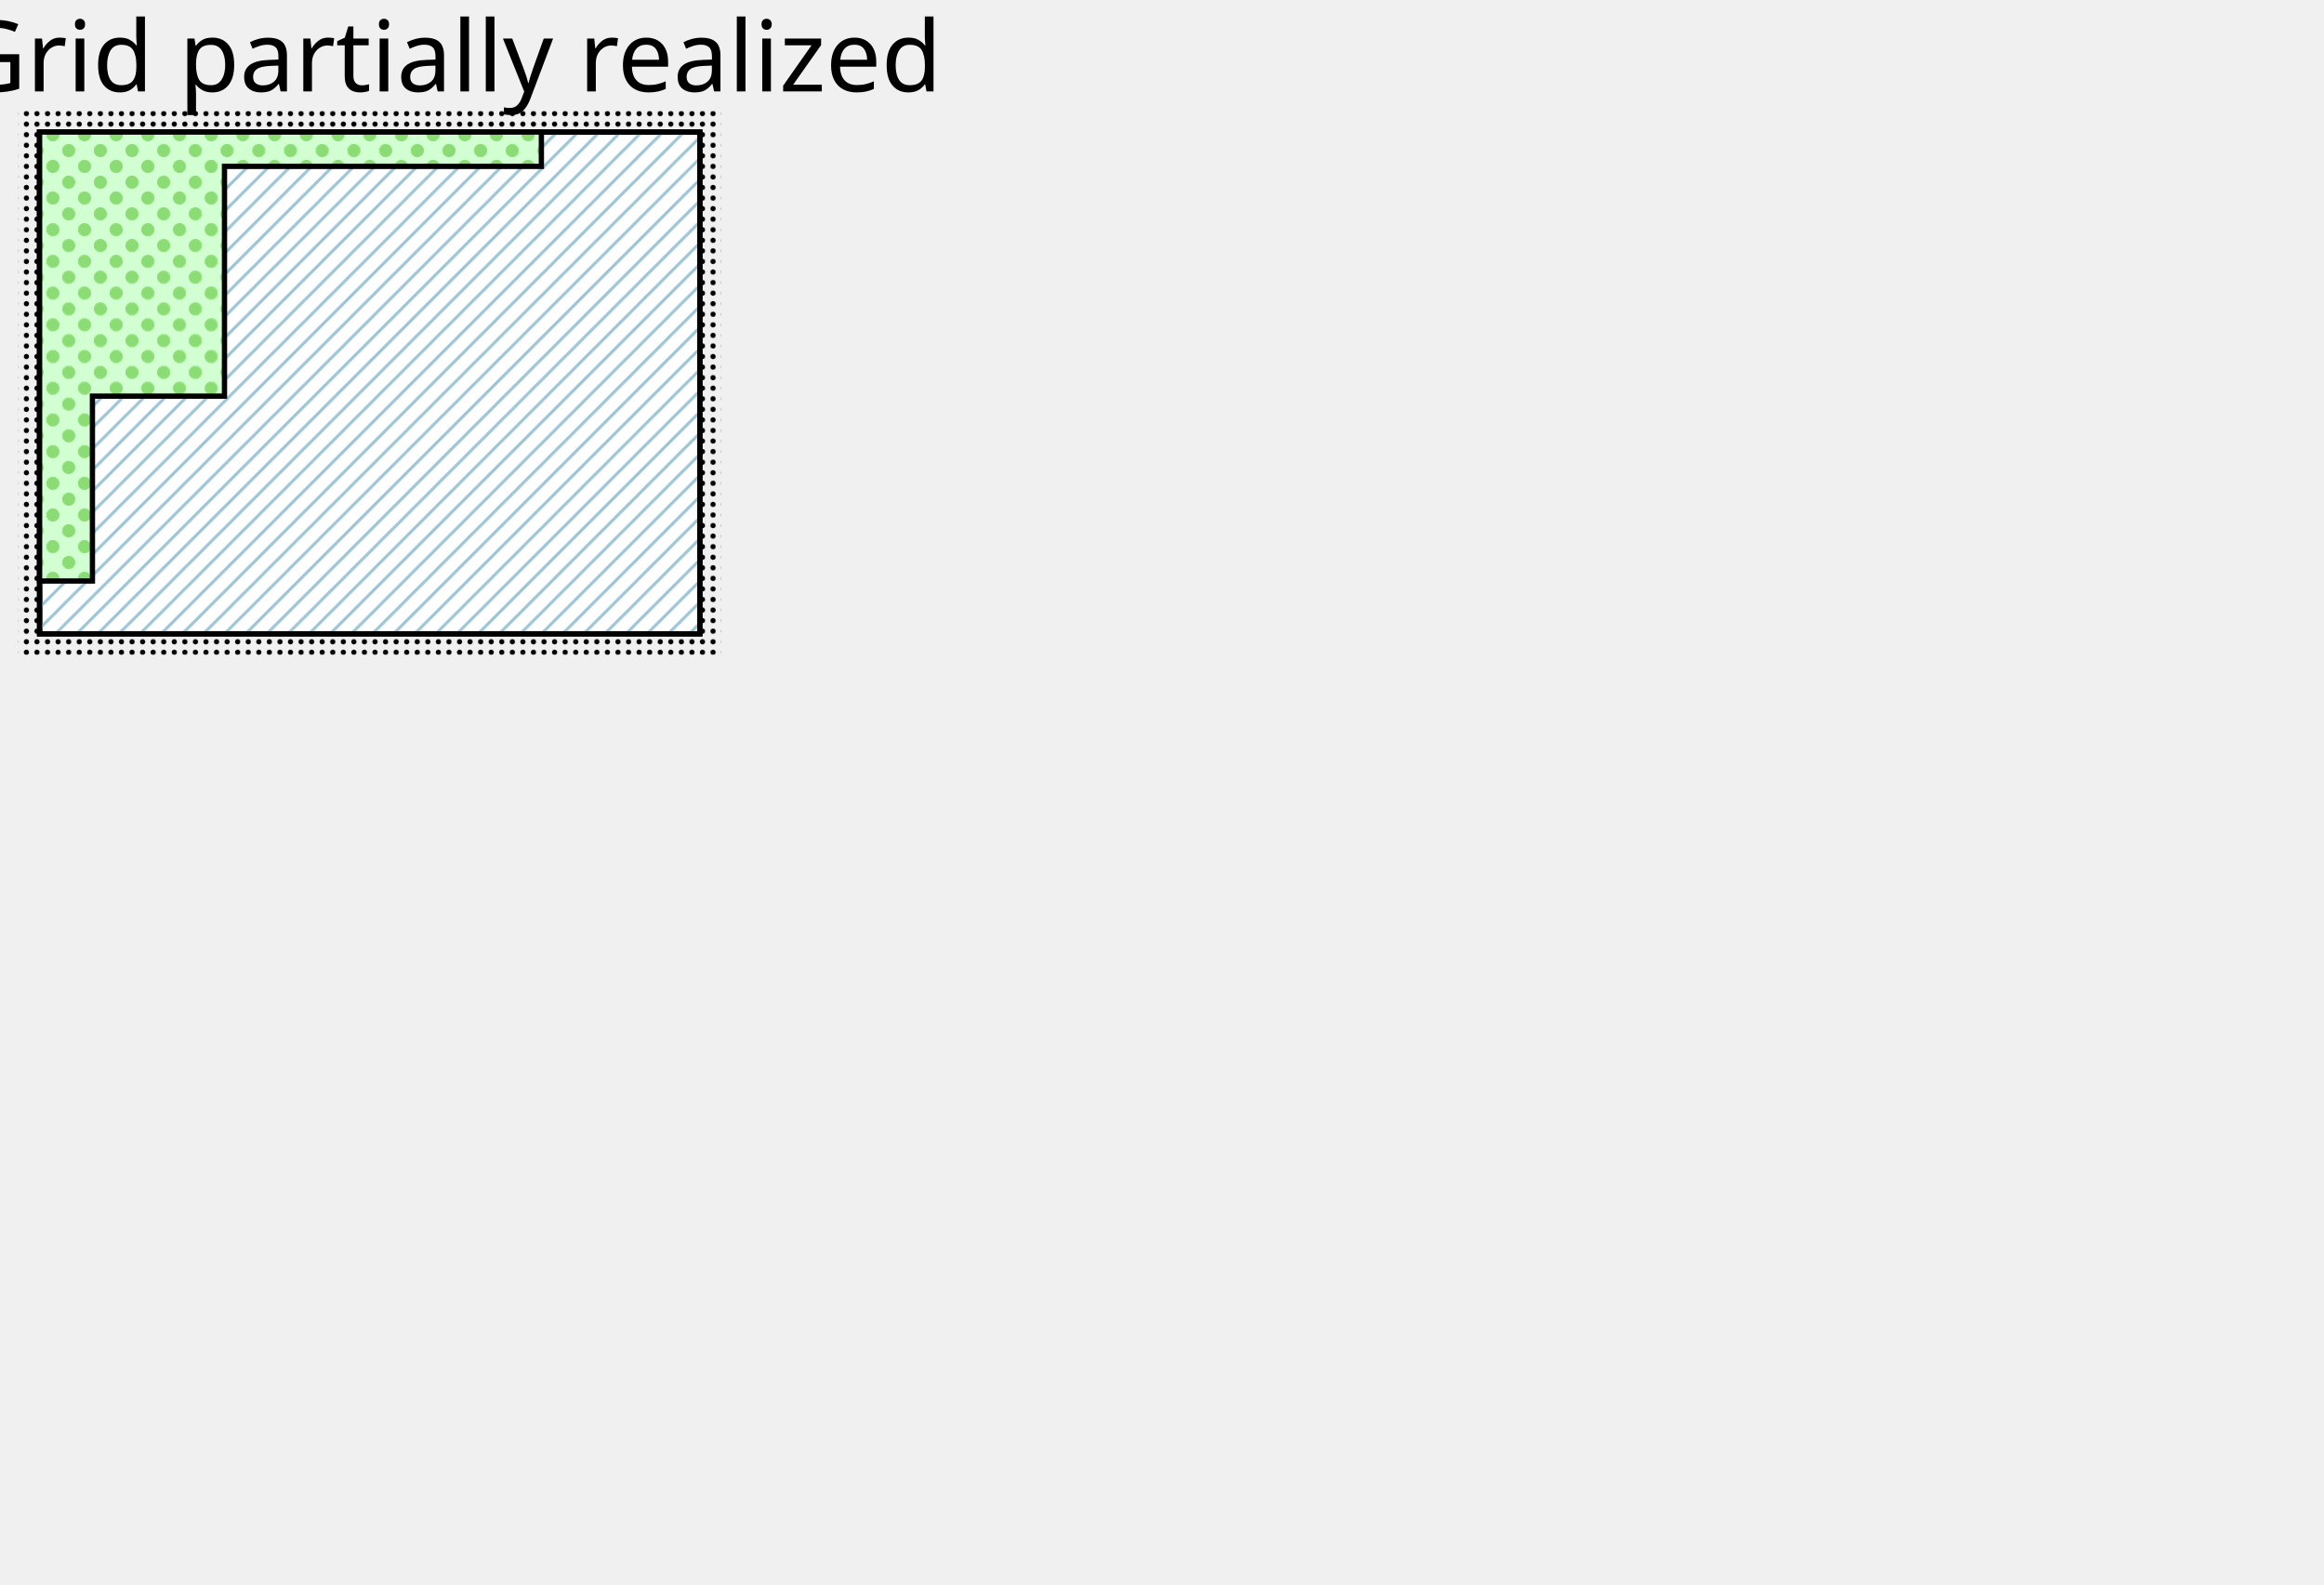
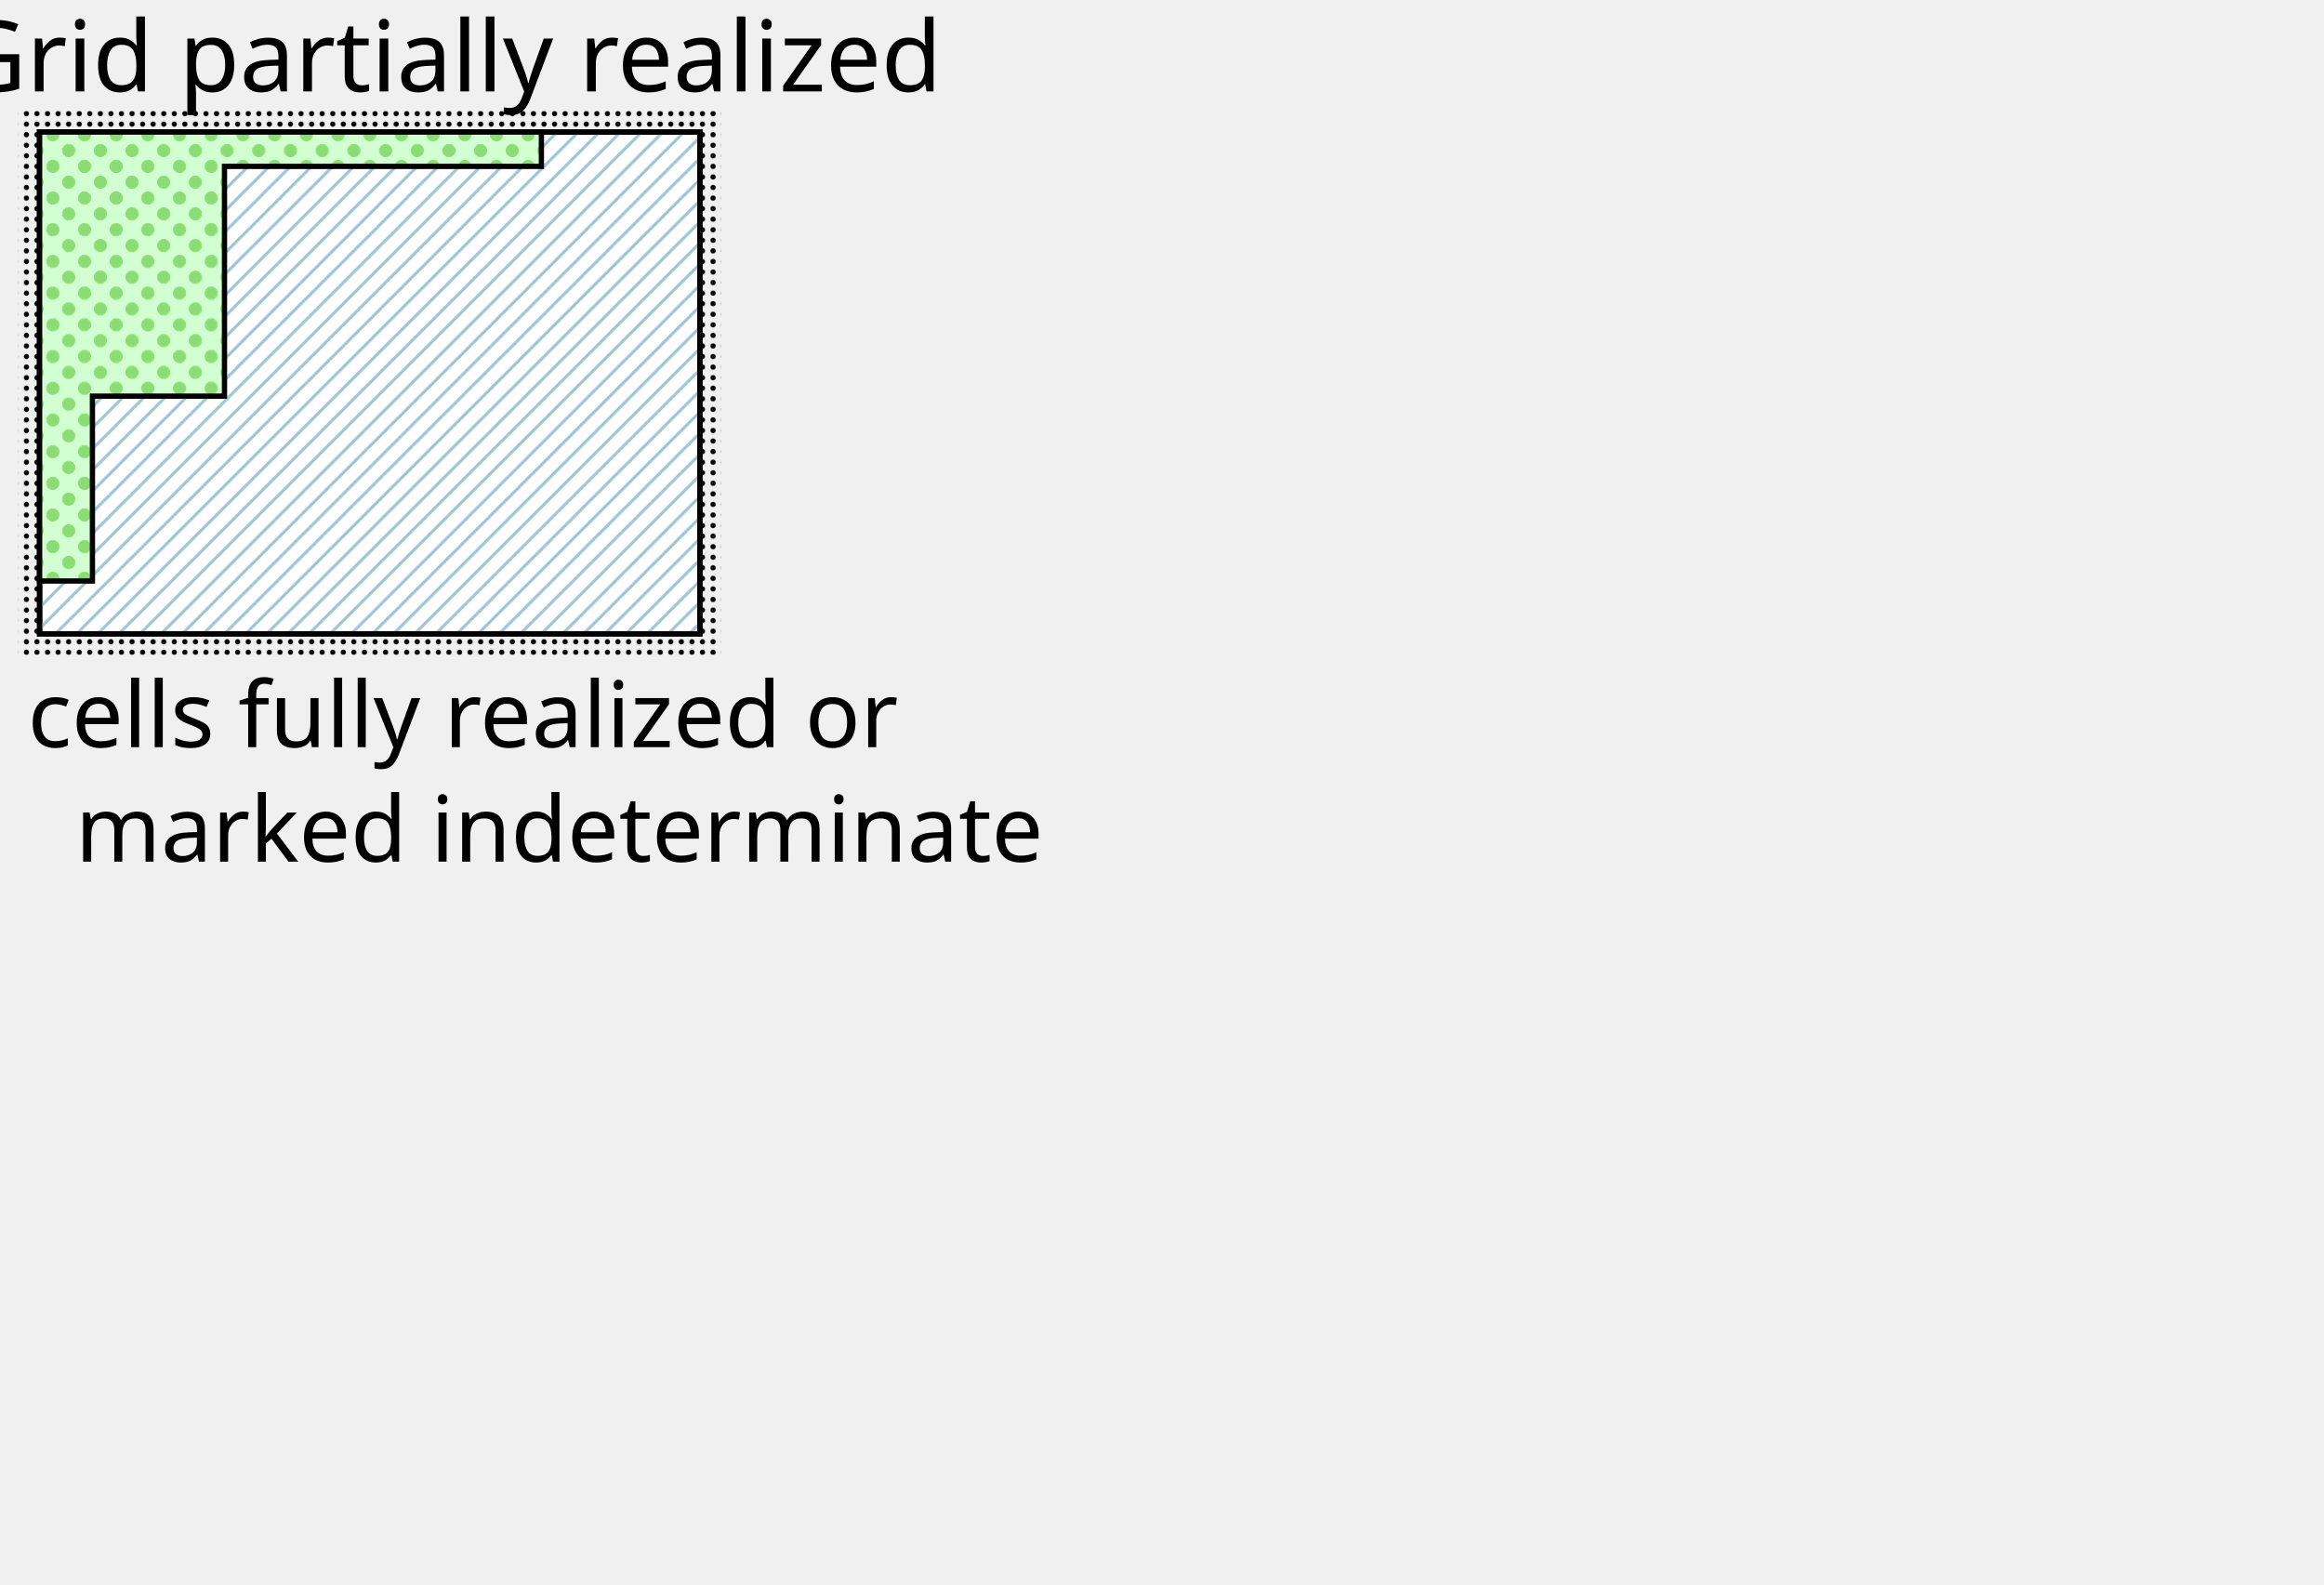
<svg xmlns="http://www.w3.org/2000/svg" xmlns:xlink="http://www.w3.org/1999/xlink" version="1.1" width="880" height="600" style="overflow: hidden; display: block;" id="svg4289">
  <defs id="defs4204">
    <pattern xlink:href="#pattern-cannonball" id="pattern4596" patternTransform="translate(110,135)" />
    <pattern xlink:href="#pattern-Rdiag" id="pattern4592" patternTransform="translate(140,145)" />
    <pattern xlink:href="#pattern-cgrid" id="pattern4588" patternTransform="translate(140,145)" />
    <pattern id="pattern-xannonball_" patternUnits="userSpaceOnUse" width="12" height="12">
      <circle cx="0" cy="6" r="2" style="stroke: var(--pattern-channel-1, currentcolor)" fill="none" id="circle3896" />
      <circle cx="12" cy="6" r="2" style="stroke: var(--pattern-channel-1, currentcolor)" fill="none" id="circle3898" />
      <circle cx="6" cy="0" r="2" style="stroke: var(--pattern-channel-1, currentcolor)" fill="none" id="circle3900" />
      <circle cx="6" cy="12" r="2" style="stroke: var(--pattern-channel-1, currentcolor)" fill="none" id="circle3902" />
    </pattern>
    <pattern id="pattern-cannonball" patternUnits="userSpaceOnUse" width="12" height="12">
      <circle cx="0" cy="6" r="2" style="stroke: var(--pattern-channel-1, rgb(139,220,116))" fill="rgb(139,220,116)" id="circle3905" />
      <circle cx="12" cy="6" r="2" style="stroke: var(--pattern-channel-1, rgb(139,220,116))" fill="rgb(139,220,116)" id="circle3907" />
      <circle cx="6" cy="0" r="2" style="stroke: var(--pattern-channel-1, rgb(139,220,116))" fill="rgb(139,220,116)" id="circle3909" />
      <circle cx="6" cy="12" r="2" style="stroke: var(--pattern-channel-1, rgb(139,220,116))" fill="rgb(139,220,116)" id="circle3911" />
    </pattern>
    <pattern id="pattern-cannonball-big" patternUnits="userSpaceOnUse" width="18" height="18">
      <circle cx="0" cy="9" r="3" style="stroke: var(--pattern-channel-1, rgb(139,220,116))" fill="rgb(139,220,116)" id="circle3914" />
      <circle cx="18" cy="9" r="3" style="stroke: var(--pattern-channel-1, rgb(139,220,116))" fill="rgb(139,220,116)" id="circle3916" />
      <circle cx="9" cy="0" r="3" style="stroke: var(--pattern-channel-1, rgb(139,220,116))" fill="rgb(139,220,116)" id="circle3918" />
      <circle cx="9" cy="18" r="3" style="stroke: var(--pattern-channel-1, rgb(139,220,116))" fill="rgb(139,220,116)" id="circle3920" />
    </pattern>
    <pattern id="pattern-cannonball-huge" patternUnits="userSpaceOnUse" width="24" height="24">
      <circle cx="0" cy="12" r="4" style="stroke: var(--pattern-channel-1, rgb(139,220,116))" fill="rgb(139,220,116)" id="circle3923" />
      <circle cx="24" cy="12" r="4" style="stroke: var(--pattern-channel-1, rgb(139,220,116))" fill="rgb(139,220,116)" id="circle3925" />
      <circle cx="12" cy="0" r="4" style="stroke: var(--pattern-channel-1, rgb(139,220,116))" fill="rgb(139,220,116)" id="circle3927" />
      <circle cx="12" cy="24" r="4" style="stroke: var(--pattern-channel-1, rgb(139,220,116))" fill="rgb(139,220,116)" id="circle3929" />
    </pattern>
    <pattern id="pattern-cannonball_bak" patternUnits="userSpaceOnUse" width="12" height="12">
      <circle cx="0" cy="6" r="2" style="stroke: var(--pattern-channel-1, rgb(139,177,116))" fill="rgb(139,177,116)" id="circle3932" />
      <circle cx="12" cy="6" r="2" style="stroke: var(--pattern-channel-1, rgb(139,177,116))" fill="rgb(139,177,116)" id="circle3934" />
      <circle cx="6" cy="0" r="2" style="stroke: var(--pattern-channel-1, rgb(139,177,116))" fill="rgb(139,177,116)" id="circle3936" />
      <circle cx="6" cy="12" r="2" style="stroke: var(--pattern-channel-1, rgb(139,177,116))" fill="rgb(139,177,116)" id="circle3938" />
    </pattern>
    <pattern id="pattern-cannonball-lg" patternUnits="userSpaceOnUse" width="12" height="12">
      <circle cx="0" cy="6" r="2" style="stroke: var(--pattern-channel-1, rgb(167,196,151))" fill="rgb(167,196,151)" id="circle3941" />
      <circle cx="12" cy="6" r="2" style="stroke: var(--pattern-channel-1, rgb(167,196,151))" fill="rgb(167,196,151)" id="circle3943" />
      <circle cx="6" cy="0" r="2" style="stroke: var(--pattern-channel-1, rgb(167,196,151))" fill="rgb(167,196,151)" id="circle3945" />
      <circle cx="6" cy="12" r="2" style="stroke: var(--pattern-channel-1, rgb(167,196,151))" fill="rgb(167,196,151)" id="circle3947" />
    </pattern>
    <pattern id="pattern-sgrid" patternUnits="userSpaceOnUse" width="4" height="4">
      <rect width="2" height="2" x="0" y="0" fill="currentcolor" style="fill: var(--pattern-channel-1, currentcolor)" id="rect3950" />
    </pattern>
    <pattern id="pattern-Rdiag_base" patternUnits="userSpaceOnUse" width="8" height="8">
      <path d="M-1,1 l4,-4 M0,8 l8,-8 M6,10 l4,-4" stroke="currentcolor" style="stroke: var(--pattern-channel-1, currentcolor)" id="path3953" />
    </pattern>
    <pattern id="pattern-Rdiag" patternUnits="userSpaceOnUse" width="8" height="8">
      <path d="M-1,1 l4,-4 M0,8 l8,-8 M6,10 l4,-4" stroke="rgb(155,195,212)" style="stroke: var(--pattern-channel-1, rgb(155,195,212))" stroke-width="1.125" id="path3956" />
    </pattern>
    <pattern id="pattern-Rdiag-big" patternUnits="userSpaceOnUse" width="12" height="12">
      <path d="M-1.5,1.5 l6,-6 M0,12 l12,-12 M9,15 l6,-6" stroke="rgb(155,195,212)" style="stroke: var(--pattern-channel-1, rgb(155,195,212))" stroke-width="1.75" id="path3959" />
    </pattern>
    <pattern id="pattern-cgrid" patternUnits="userSpaceOnUse" width="4" height="4">
      <circle cx="2" cy="2" r="1" fill="currentcolor" style="fill: var(--pattern-channel-1, currentcolor)" id="circle3962" />
    </pattern>
    <pattern id="pattern-cgrid-big" patternUnits="userSpaceOnUse" width="6" height="6">
      <circle cx="3" cy="3" r="1.5" fill="currentcolor" style="fill: var(--pattern-channel-1, currentcolor)" id="circle3965" />
    </pattern>
    <pattern id="pattern-vwave" patternUnits="userSpaceOnUse" width="6" height="6">
      <path d="M5,-1 l2,2 M5,7 l2,-2" style="stroke: var(--pattern-channel-1, currentcolor)" fill="none" id="path3968" />
      <polyline points="0,0 3,3 0,6" style="stroke: var(--pattern-channel-1, currentcolor)" fill="none" id="polyline3970" />
    </pattern>
    <pattern id="xxxpattern-ldiag_base" patternUnits="userSpaceOnUse" width="6" height="6">
      <path d="M7,1 l-2,-2 M0,0 l6,6 M1,7 l-2,-2" stroke="currentcolor" style="stroke: var(--pattern-channel-1, currentcolor)" id="path3973" />
    </pattern>
    <pattern id="pattern-ldiag" patternUnits="userSpaceOnUse" width="6" height="6">
      <path d="M7,1 l-2,-2 M0,0 l6,6 M1,7 l-2,-2" stroke="rgb(164,216,224)" style="stroke: var(--pattern-channel-1, rgb(164,216,224))" id="path3976" />
    </pattern>
    <pattern id="pattern-ldiag-big" patternUnits="userSpaceOnUse" width="9" height="9">
      <path d="M10.5,1.5 l-3,-3 M0,0 l9,9 M1.5,10.5 l-3,-3" stroke="rgb(164,216,224)" style="stroke: var(--pattern-channel-1, rgb(164,216,224))" stroke-width="1.7" id="path3979" />
    </pattern>
    <pattern id="pattern-1" patternUnits="userSpaceOnUse" width="4" height="4">
      <path d="M-1,1 l2,-2 M0,4 l4,-4 M3,5 l2,-2" stroke="currentcolor" style="stroke: var(--pattern-channel-1, currentcolor)" id="path3982" />
    </pattern>
    <pattern id="pattern-10" patternUnits="userSpaceOnUse" width="4" height="4">
      <path d="M2,0 l0,4 M0,2 l4,0" stroke="currentcolor" style="stroke: var(--pattern-channel-1, currentcolor)" id="path3985" />
    </pattern>
    <pattern id="pattern-11" patternUnits="userSpaceOnUse" width="6" height="6">
      <path d="M3,0 l0,6 M0,3 l6,0" stroke="currentcolor" style="stroke: var(--pattern-channel-1, currentcolor)" id="path3988" />
    </pattern>
    <pattern id="pattern-12" patternUnits="userSpaceOnUse" width="8" height="8">
      <path d="M4,0 l0,8 M0,4 l8,0" stroke="currentcolor" style="stroke: var(--pattern-channel-1, currentcolor)" id="path3991" />
    </pattern>
    <pattern id="pattern-13" patternUnits="userSpaceOnUse" width="12" height="12">
      <path d="M6,0 l0,12 M0,6 l12,0" stroke="currentcolor" style="stroke: var(--pattern-channel-1, currentcolor)" id="path3994" />
    </pattern>
    <pattern id="pattern-14" patternUnits="userSpaceOnUse" width="6" height="6">
      <path d="M-1,5 l2,2 M5,7 l2,-2" style="stroke: var(--pattern-channel-1, currentcolor)" fill="none" id="path3997" />
      <polyline points="0,0 3,3 6,0" style="stroke: var(--pattern-channel-1, currentcolor)" fill="none" id="polyline3999" />
    </pattern>
    <pattern id="pattern-15" patternUnits="userSpaceOnUse" width="8" height="8">
      <path d="M-1,7 l2,2 M7,9 l2,-2" style="stroke: var(--pattern-channel-1, currentcolor)" fill="none" id="path4002" />
      <polyline points="0,0 4,4 8,0" style="stroke: var(--pattern-channel-1, currentcolor)" fill="none" id="polyline4004" />
    </pattern>
    <pattern id="pattern-16" patternUnits="userSpaceOnUse" width="12" height="12">
      <path d="M-1,11 l2,2 M11,13 l2,-2" style="stroke: var(--pattern-channel-1, currentcolor)" fill="none" id="path4007" />
      <polyline points="0,0 6,6 12,0" style="stroke: var(--pattern-channel-1, currentcolor)" fill="none" id="polyline4009" />
    </pattern>
    <pattern id="pattern-17" patternUnits="userSpaceOnUse" width="8" height="8">
      <circle cx="4" cy="4" r="2" style="stroke: var(--pattern-channel-1, currentcolor)" fill="none" id="circle4012" />
    </pattern>
    <pattern id="pattern-18" patternUnits="userSpaceOnUse" width="12" height="12">
      <circle cx="6" cy="6" r="3" style="stroke: var(--pattern-channel-1, currentcolor)" fill="none" id="circle4015" />
    </pattern>
    <pattern id="pattern-19" patternUnits="userSpaceOnUse" width="16" height="16">
      <circle cx="8" cy="8" r="4" style="stroke: var(--pattern-channel-1, currentcolor)" fill="none" id="circle4018" />
    </pattern>
    <pattern id="pattern-2" patternUnits="userSpaceOnUse" width="4" height="4">
      <path d="M0,0 l4,4              M-1,3 l2,2              M3,-1 l2,2" stroke="currentcolor" style="stroke: var(--pattern-channel-1, currentcolor)" id="path4021" />
    </pattern>
    <pattern id="pattern-20" patternUnits="userSpaceOnUse" width="12" height="12">
      <circle cx="0" cy="6" r="2" style="stroke: var(--pattern-channel-1, currentcolor)" fill="none" id="circle4024" />
      <circle cx="12" cy="6" r="2" style="stroke: var(--pattern-channel-1, currentcolor)" fill="none" id="circle4026" />
      <circle cx="6" cy="0" r="2" style="stroke: var(--pattern-channel-1, currentcolor)" fill="none" id="circle4028" />
      <circle cx="6" cy="12" r="2" style="stroke: var(--pattern-channel-1, currentcolor)" fill="none" id="circle4030" />
    </pattern>
    <pattern id="pattern-21" patternUnits="userSpaceOnUse" width="16" height="16">
      <circle cx="0" cy="8" r="3" style="stroke: var(--pattern-channel-1, currentcolor)" fill="none" id="circle4033" />
      <circle cx="16" cy="8" r="3" style="stroke: var(--pattern-channel-1, currentcolor)" fill="none" id="circle4035" />
      <circle cx="8" cy="0" r="3" style="stroke: var(--pattern-channel-1, currentcolor)" fill="none" id="circle4037" />
      <circle cx="8" cy="16" r="3" style="stroke: var(--pattern-channel-1, currentcolor)" fill="none" id="circle4039" />
    </pattern>
    <pattern id="pattern-22" patternUnits="userSpaceOnUse" width="24" height="24">
      <circle cx="0" cy="12" r="4" style="stroke: var(--pattern-channel-1, currentcolor)" fill="none" id="circle4042" />
      <circle cx="24" cy="12" r="4" style="stroke: var(--pattern-channel-1, currentcolor)" fill="none" id="circle4044" />
      <circle cx="12" cy="0" r="4" style="stroke: var(--pattern-channel-1, currentcolor)" fill="none" id="circle4046" />
      <circle cx="12" cy="24" r="4" style="stroke: var(--pattern-channel-1, currentcolor)" fill="none" id="circle4048" />
    </pattern>
    <pattern id="pattern-23" patternUnits="userSpaceOnUse" width="4" height="4">
      <rect width="2" height="2" x="0" y="0" fill="currentcolor" style="fill: var(--pattern-channel-1, currentcolor)" id="rect4051" />
    </pattern>
    <pattern id="pattern-24" patternUnits="userSpaceOnUse" width="6" height="6">
      <rect width="2" height="2" x="0" y="0" fill="currentcolor" style="fill: var(--pattern-channel-1, currentcolor)" id="rect4054" />
    </pattern>
    <pattern id="pattern-25" patternUnits="userSpaceOnUse" width="8" height="8">
      <rect width="2" height="2" x="0" y="0" fill="currentcolor" style="fill: var(--pattern-channel-1, currentcolor)" id="rect4057" />
    </pattern>
    <pattern id="pattern-26" patternUnits="userSpaceOnUse" width="12" height="12">
      <rect width="2" height="2" x="0" y="0" fill="currentcolor" style="fill: var(--pattern-channel-1, currentcolor)" id="rect4060" />
    </pattern>
    <pattern id="pattern-27" patternUnits="userSpaceOnUse" width="6" height="6">
      <path d="M2,2 l2,0 l0,2 l-2,0 l0,-2 M0,0 l1,0 l0,1 l-1,0 l0,-1 M5,0 l1,0 l0,1 l-1,0 l0,-1 M0,5 l1,0 l0,1 l-1,0 l0,-1 M5,5 l1,0 l0,1 l-1,0 l0,-1" fill="currentcolor" style="fill: var(--pattern-channel-1, currentcolor)" id="path4063" />
    </pattern>
    <pattern id="pattern-28" patternUnits="userSpaceOnUse" width="8" height="8">
      <path d="M3,3 l2,0 l0,2 l-2,0 l0,-2 M0,0 l1,0 l0,1 l-1,0 l0,-1 M7,0 l1,0 l0,1 l-1,0 l0,-1 M0,7 l1,0 l0,1 l-1,0 l0,-1 M7,7 l1,0 l0,1 l-1,0 l0,-1" fill="hotpink" style="fill: var(--pattern-channel-1, currentcolor)" id="path4066" />
    </pattern>
    <pattern id="pattern-29" patternUnits="userSpaceOnUse" width="12" height="12">
      <path d="M5,5 l2,0 l0,2 l-2,0 l0,-2 M0,0 l1,0 l0,1 l-1,0 l0,-1 M11,0 l1,0 l0,1 l-1,0 l0,-1 M0,11 l1,0 l0,1 l-1,0 l0,-1 M11,11 l1,0 l0,1 l-1,0 l0,-1" fill="hotpink" style="fill: var(--pattern-channel-1, currentcolor)" id="path4069" />
    </pattern>
    <pattern id="pattern-3" patternUnits="userSpaceOnUse" width="8" height="8">
      <path d="M-1,1 l4,-4 M0,8 l8,-8 M6,10 l4,-4" stroke="currentcolor" style="stroke: var(--pattern-channel-1, currentcolor)" id="path4072" />
    </pattern>
    <pattern id="pattern-30" patternUnits="userSpaceOnUse" width="16" height="16">
      <path d="M7,7 l2,0 l0,2 l-2,0 l0,-2 M0,0 l1,0 l0,1 l-1,0 l0,-1 M15,0 l1,0 l0,1 l-1,0 l0,-1 M0,15 l1,0 l0,1 l-1,0 l0,-1 M15,15 l1,0 l0,1 l-1,0 l0,-1" fill="hotpink" style="fill: var(--pattern-channel-1, currentcolor)" id="path4075" />
    </pattern>
    <pattern id="pattern-31" patternUnits="userSpaceOnUse" width="4" height="4">
      <circle cx="2" cy="2" r="1" fill="currentcolor" style="fill: var(--pattern-channel-1, currentcolor)" id="circle4078" />
    </pattern>
    <pattern id="pattern-32" patternUnits="userSpaceOnUse" width="6" height="6">
      <circle cx="3" cy="3" r="1" fill="currentcolor" style="fill: var(--pattern-channel-1, currentcolor)" id="circle4081" />
    </pattern>
    <pattern id="pattern-33" patternUnits="userSpaceOnUse" width="8" height="8">
      <circle cx="4" cy="4" r="1" fill="currentcolor" style="fill: var(--pattern-channel-1, currentcolor)" id="circle4084" />
    </pattern>
    <pattern id="pattern-34" patternUnits="userSpaceOnUse" width="12" height="12">
      <circle cx="6" cy="6" r="1" fill="currentcolor" style="fill: var(--pattern-channel-1, currentcolor)" id="circle4087" />
    </pattern>
    <pattern id="pattern-35" patternUnits="userSpaceOnUse" width="6" height="6">
      <circle cx="0" cy="0" r="1" fill="currentcolor" style="fill: var(--pattern-channel-1, currentcolor)" id="circle4090" />
      <circle cx="0" cy="6" r="1" fill="currentcolor" style="fill: var(--pattern-channel-1, currentcolor)" id="circle4092" />
      <circle cx="6" cy="6" r="1" fill="currentcolor" style="fill: var(--pattern-channel-1, currentcolor)" id="circle4094" />
      <circle cx="6" cy="0" r="1" fill="currentcolor" style="fill: var(--pattern-channel-1, currentcolor)" id="circle4096" />
      <circle cx="3" cy="3" r="1" fill="currentcolor" style="fill: var(--pattern-channel-1, currentcolor)" id="circle4098" />
    </pattern>
    <pattern id="pattern-36" patternUnits="userSpaceOnUse" width="8" height="8">
      <circle cx="0" cy="0" r="1" fill="currentcolor" style="fill: var(--pattern-channel-1, currentcolor)" id="circle4101" />
      <circle cx="0" cy="8" r="1" fill="currentcolor" style="fill: var(--pattern-cannel-1, currentcolor)" id="circle4103" />
      <circle cx="8" cy="8" r="1" fill="currentcolor" style="fill: var(--pattern-channel-1, currentcolor)" id="circle4105" />
      <circle cx="8" cy="0" r="1" fill="currentcolor" style="fill: var(--pattern-channel-1, currentcolor)" id="circle4107" />
      <circle cx="4" cy="4" r="1" fill="currentcolor" style="fill: var(--pattern-channel-1, currentcolor)" id="circle4109" />
    </pattern>
    <pattern id="pattern-37" patternUnits="userSpaceOnUse" width="12" height="12">
      <circle cx="0" cy="0" r="1" fill="currentcolor" style="fill: var(--pattern-channel-1, currentcolor)" id="circle4112" />
      <circle cx="0" cy="12" r="1" fill="currentcolor" style="fill: var(--pattern-channel-1, currentcolor)" id="circle4114" />
      <circle cx="12" cy="12" r="1" fill="currentcolor" style="fill: var(--pattern-channel-1, currentcolor)" id="circle4116" />
      <circle cx="12" cy="0" r="1" fill="currentcolor" style="fill: var(--pattern-channel-1, currentcolor)" id="circle4118" />
      <circle cx="6" cy="6" r="1" fill="currentcolor" style="fill: var(--pattern-channel-1, currentcolor)" id="circle4120" />
    </pattern>
    <pattern id="pattern-38" patternUnits="userSpaceOnUse" width="16" height="16">
      <circle cx="0" cy="0" r="1" fill="currentcolor" style="fill: var(--pattern-channel-1, currentcolor)" id="circle4123" />
      <circle cx="0" cy="16" r="1" fill="currentcolor" style="fill: var(--pattern-channel-1, currentcolor)" id="circle4125" />
      <circle cx="16" cy="16" r="1" fill="currentcolor" style="fill: var(--pattern-channel-1, currentcolor)" id="circle4127" />
      <circle cx="16" cy="0" r="1" fill="currentcolor" style="fill: var(--pattern-channel-1, currentcolor)" id="circle4129" />
      <circle cx="8" cy="8" r="1" fill="currentcolor" style="fill: var(--pattern-channel-1, currentcolor)" id="circle4131" />
    </pattern>
    <pattern id="pattern-39" patternUnits="userSpaceOnUse" width="6" height="6">
      <path d="M5,-1 l2,2 M5,7 l2,-2" style="stroke: var(--pattern-channel-1, currentcolor)" fill="none" id="path4134" />
      <polyline points="0,0 3,3 0,6" style="stroke: var(--pattern-channel-1, currentcolor)" fill="none" id="polyline4136" />
    </pattern>
    <pattern id="pattern-4" patternUnits="userSpaceOnUse" width="8" height="8">
      <path d="M0,0 l8,8              M-1,7 l4,4              M7,-1 l4,4" stroke="currentcolor" style="stroke: var(--pattern-channel-1, currentcolor)" id="path4139" />
    </pattern>
    <pattern id="pattern-40" patternUnits="userSpaceOnUse" width="8" height="8">
      <path d="M7,-1 l2,2 M7,9 l2,-2" style="stroke: var(--pattern-channel-1, currentcolor)" fill="none" id="path4142" />
      <polyline points="0,0 4,4 0,8" style="stroke: var(--pattern-channel-1, currentcolor)" fill="none" id="polyline4144" />
    </pattern>
    <pattern id="pattern-41" patternUnits="userSpaceOnUse" width="12" height="12">
      <path d="M11,-1 l2,2 M11,13 l2,-2" style="stroke: var(--pattern-channel-1, currentcolor)" fill="none" id="path4147" />
      <polyline points="0,0 6,6 0,12" style="stroke: var(--pattern-channel-1, currentcolor)" fill="none" id="polyline4149" />
    </pattern>
    <pattern id="pattern-5" patternUnits="userSpaceOnUse" width="6" height="6">
      <path d="M-1,1 l2,-2 M0,6 l6,-6 M5,7 l2,-2" stroke="currentcolor" style="stroke: var(--pattern-channel-1, currentcolor)" id="path4152" />
    </pattern>
    <pattern id="pattern-6" patternUnits="userSpaceOnUse" width="6" height="6">
      <path d="M7,1 l-2,-2 M0,0 l6,6 M1,7 l-2,-2" stroke="currentcolor" style="stroke: var(--pattern-channel-1, currentcolor)" id="path4155" />
    </pattern>
    <pattern id="pattern-7" patternUnits="userSpaceOnUse" width="6" height="6">
      <path d="M0,0 l6,6 M6,0 l-6,6" stroke="currentcolor" style="stroke: var(--pattern-channel-1, currentcolor)" id="path4158" />
    </pattern>
    <pattern id="pattern-8" patternUnits="userSpaceOnUse" width="8" height="8">
      <path d="M0,0 l8,8              M8,0 l-8,8" stroke="currentcolor" style="stroke: var(--pattern-channel-1, currentcolor)" id="path4161" />
    </pattern>
    <pattern id="pattern-9" patternUnits="userSpaceOnUse" width="12" height="12">
      <path d="M0,0 l12,12 M12,0 l-12,12" stroke="currentcolor" style="stroke: var(--pattern-channel-1, currentcolor)" id="path4164" />
    </pattern>
    <pattern id="pattern-5r" patternUnits="userSpaceOnUse" width="6" height="6">
      <path d="M-1,1 l2,-2 M0,6 l6,-6 M5,7 l2,-2" stroke="#ff0000" stroke-opacity="0.45" style="stroke: var(--pattern-channel-1, #ff0000)" id="path4167" />
    </pattern>
    <linearGradient id="two-36" x1="86.379" y1="71.982" x2="269.056" y2="71.982" spreadMethod="pad" gradientUnits="userSpaceOnUse" gradientTransform="scale(1.209783,0.8265942)">
      <stop offset="0%" stop-color="rgb(47,55,55)" stop-opacity="0.025" id="stop4170" />
      <stop offset="100%" stop-color="rgb(47,55,55)" stop-opacity="0.3" id="stop4172" />
    </linearGradient>
    <linearGradient id="two-38" x1="695.329" y1="40.988" x2="797.798" y2="40.988" spreadMethod="pad" gradientUnits="userSpaceOnUse" gradientTransform="scale(0.6831301,1.46385)">
      <stop offset="0%" stop-color="rgb(47,55,55)" stop-opacity="0.1" id="stop4175" />
      <stop offset="100%" stop-color="rgb(47,55,55)" stop-opacity="0.3" id="stop4177" />
    </linearGradient>
    <linearGradient id="two-82" x1="243.731" y1="476.282" x2="243.731" y2="536.656" spreadMethod="pad" gradientUnits="userSpaceOnUse" gradientTransform="scale(2.236068,0.4472136)">
      <stop offset="0%" stop-color="rgb(47,55,55)" stop-opacity="0.025" id="stop4180" />
      <stop offset="100%" stop-color="rgb(47,55,55)" stop-opacity="0.1" id="stop4182" />
    </linearGradient>
    <linearGradient id="two-84" x1="6.823" y1="554.018" x2="6.823" y2="791.454" spreadMethod="pad" gradientUnits="userSpaceOnUse" gradientTransform="scale(2.198484,0.4548588)">
      <stop offset="0%" stop-color="rgb(47,55,55)" stop-opacity="0.1" id="stop4185" />
      <stop offset="25%" stop-color="rgb(167,196,151)" stop-opacity="0.3" id="stop4187" />
      <stop offset="75%" stop-color="rgb(167,196,151)" stop-opacity="0.4" id="stop4189" />
      <stop offset="100%" stop-color="rgb(167,196,151)" stop-opacity="0.1" id="stop4191" />
    </linearGradient>
    <linearGradient id="two-86" x1="256.285" y1="411.261" x2="256.285" y2="530.66" spreadMethod="pad" gradientUnits="userSpaceOnUse" gradientTransform="scale(1.658312,0.6030227)">
      <stop offset="0%" stop-color="rgb(47,55,55)" stop-opacity="0.1" id="stop4194" />
      <stop offset="100%" stop-color="rgb(233,114,76)" stop-opacity="0.9" id="stop4196" />
    </linearGradient>
    <linearGradient id="two-88" x1="815.868" y1="196.061" x2="815.868" y2="252.982" spreadMethod="pad" gradientUnits="userSpaceOnUse" gradientTransform="scale(0.7905694,1.264911)">
      <stop offset="0%" stop-color="rgb(47,55,55)" stop-opacity="0.1" id="stop4199" />
      <stop offset="100%" stop-color="rgb(255,94,91)" stop-opacity="0.9" id="stop4201" />
    </linearGradient>
  </defs>
  <text id="two-16" font-family="Libertine, 'Linux Libertine O'" font-size="15px" line-height="17" text-anchor="middle" dominant-baseline="middle" font-style="normal" font-weight="500" text-decoration="none" direction="ltr" fill="#000000" stroke="none" stroke-width="1" opacity="1" visibility="visible" style="font-style:normal;font-variant:normal;font-weight:normal;font-stretch:normal;font-size:37.333px;line-height:17;font-family:Libertine, 'Linux Libertine O';-inkscape-font-specification:'Libertine, Linux Libertine O, Normal';font-variant-ligatures:normal;font-variant-caps:normal;font-variant-numeric:normal;font-variant-east-asian:normal;text-decoration:none;text-decoration-line:none;direction:ltr;dominant-baseline:middle;text-anchor:middle;visibility:visible;opacity:1;fill:#000000;stroke:none;stroke-width:1" x="169.766" y="21.661">Grid partially realized</text>
  <path id="two-29" d="M 7,42 H 273 V 248 H 7 Z" fill="url(#pattern-cgrid)" stroke="none" stroke-width="0" stroke-opacity="1" fill-opacity="1" visibility="visible" stroke-linecap="butt" stroke-linejoin="miter" stroke-miterlimit="4" style="fill:url(#pattern4588)" />
  <path id="two-30" d="M 15,50 H 265 V 240 H 15 Z" fill="#ffffff" stroke="#000000" stroke-width="2" stroke-opacity="1" fill-opacity="1" visibility="visible" stroke-linecap="butt" stroke-linejoin="miter" stroke-miterlimit="4" />
  <path id="two-31" d="M 15,50 H 265 V 240 H 15 Z" fill="url(#pattern-Rdiag)" stroke="#000000" stroke-width="2" stroke-opacity="1" fill-opacity="1" visibility="visible" stroke-linecap="butt" stroke-linejoin="miter" stroke-miterlimit="4" style="fill:url(#pattern4592)" />
  <path id="two-32" d="M 15,220 H 35 V 150 H 85 V 63 H 205 V 50 H 15 Z" fill="#d2ffd2" stroke="#000000" stroke-width="1" stroke-opacity="1" fill-opacity="1" visibility="visible" stroke-linecap="butt" stroke-linejoin="miter" stroke-miterlimit="4" />
  <path id="two-33" d="M 15,220 H 35 V 150 H 85 V 63 H 205 V 50 H 15 Z" fill="url(#pattern-cannonball)" stroke="#000000" stroke-width="2" stroke-opacity="1" fill-opacity="1" visibility="visible" stroke-linecap="butt" stroke-linejoin="miter" stroke-miterlimit="4" style="fill:url(#pattern4596)" />
+   <text xml:space="preserve" style="font-size:24px;line-height:1.25;font-family:'Linux Libertine Display O';-inkscape-font-specification:'Linux Libertine Display O, Normal';font-variant-ligatures:none" x="33.624" y="308.557" id="text2491">
+     <tspan id="tspan2489" x="33.624" y="308.557" />
+   </text>
+   <text xml:space="preserve" style="font-style:normal;font-variant:normal;font-weight:normal;font-stretch:normal;font-size:34.667px;line-height:1.25;font-family:'Linux Libertine Display O';-inkscape-font-specification:'Linux Libertine Display O, Normal';font-variant-ligatures:none;font-variant-caps:normal;font-variant-numeric:normal;font-variant-east-asian:normal" x="10.497" y="282.919" id="text13266">
+     <tspan id="tspan13264" x="10.497" y="282.919">cells fully realized or </tspan>
+     <tspan x="10.497" y="326.252" id="tspan14888">  marked indeterminate</tspan>
+   </text>
</svg>
